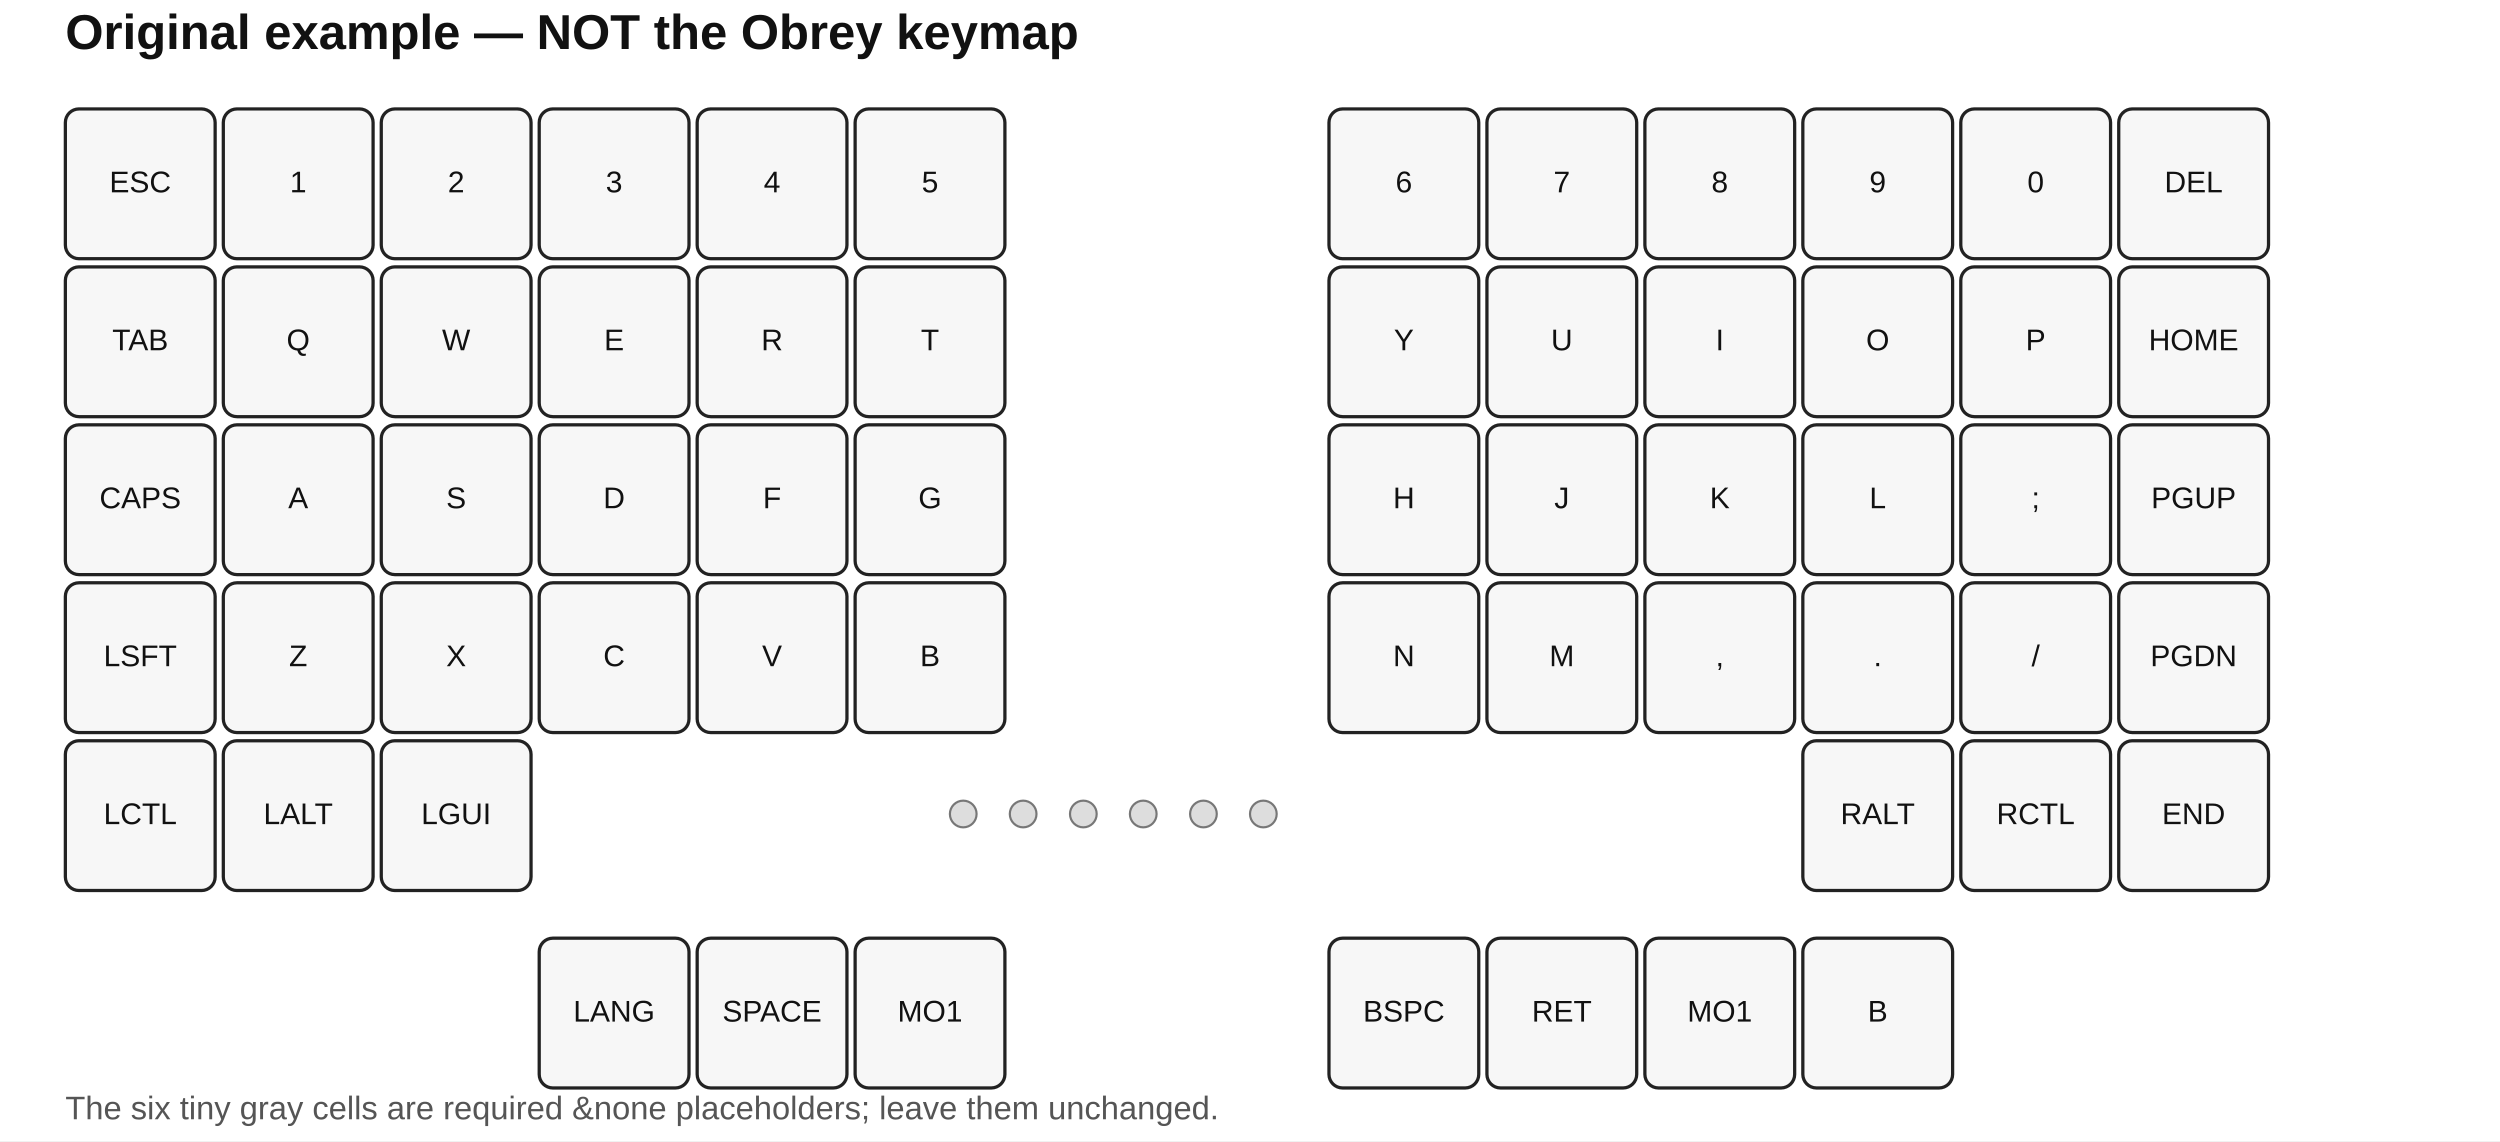
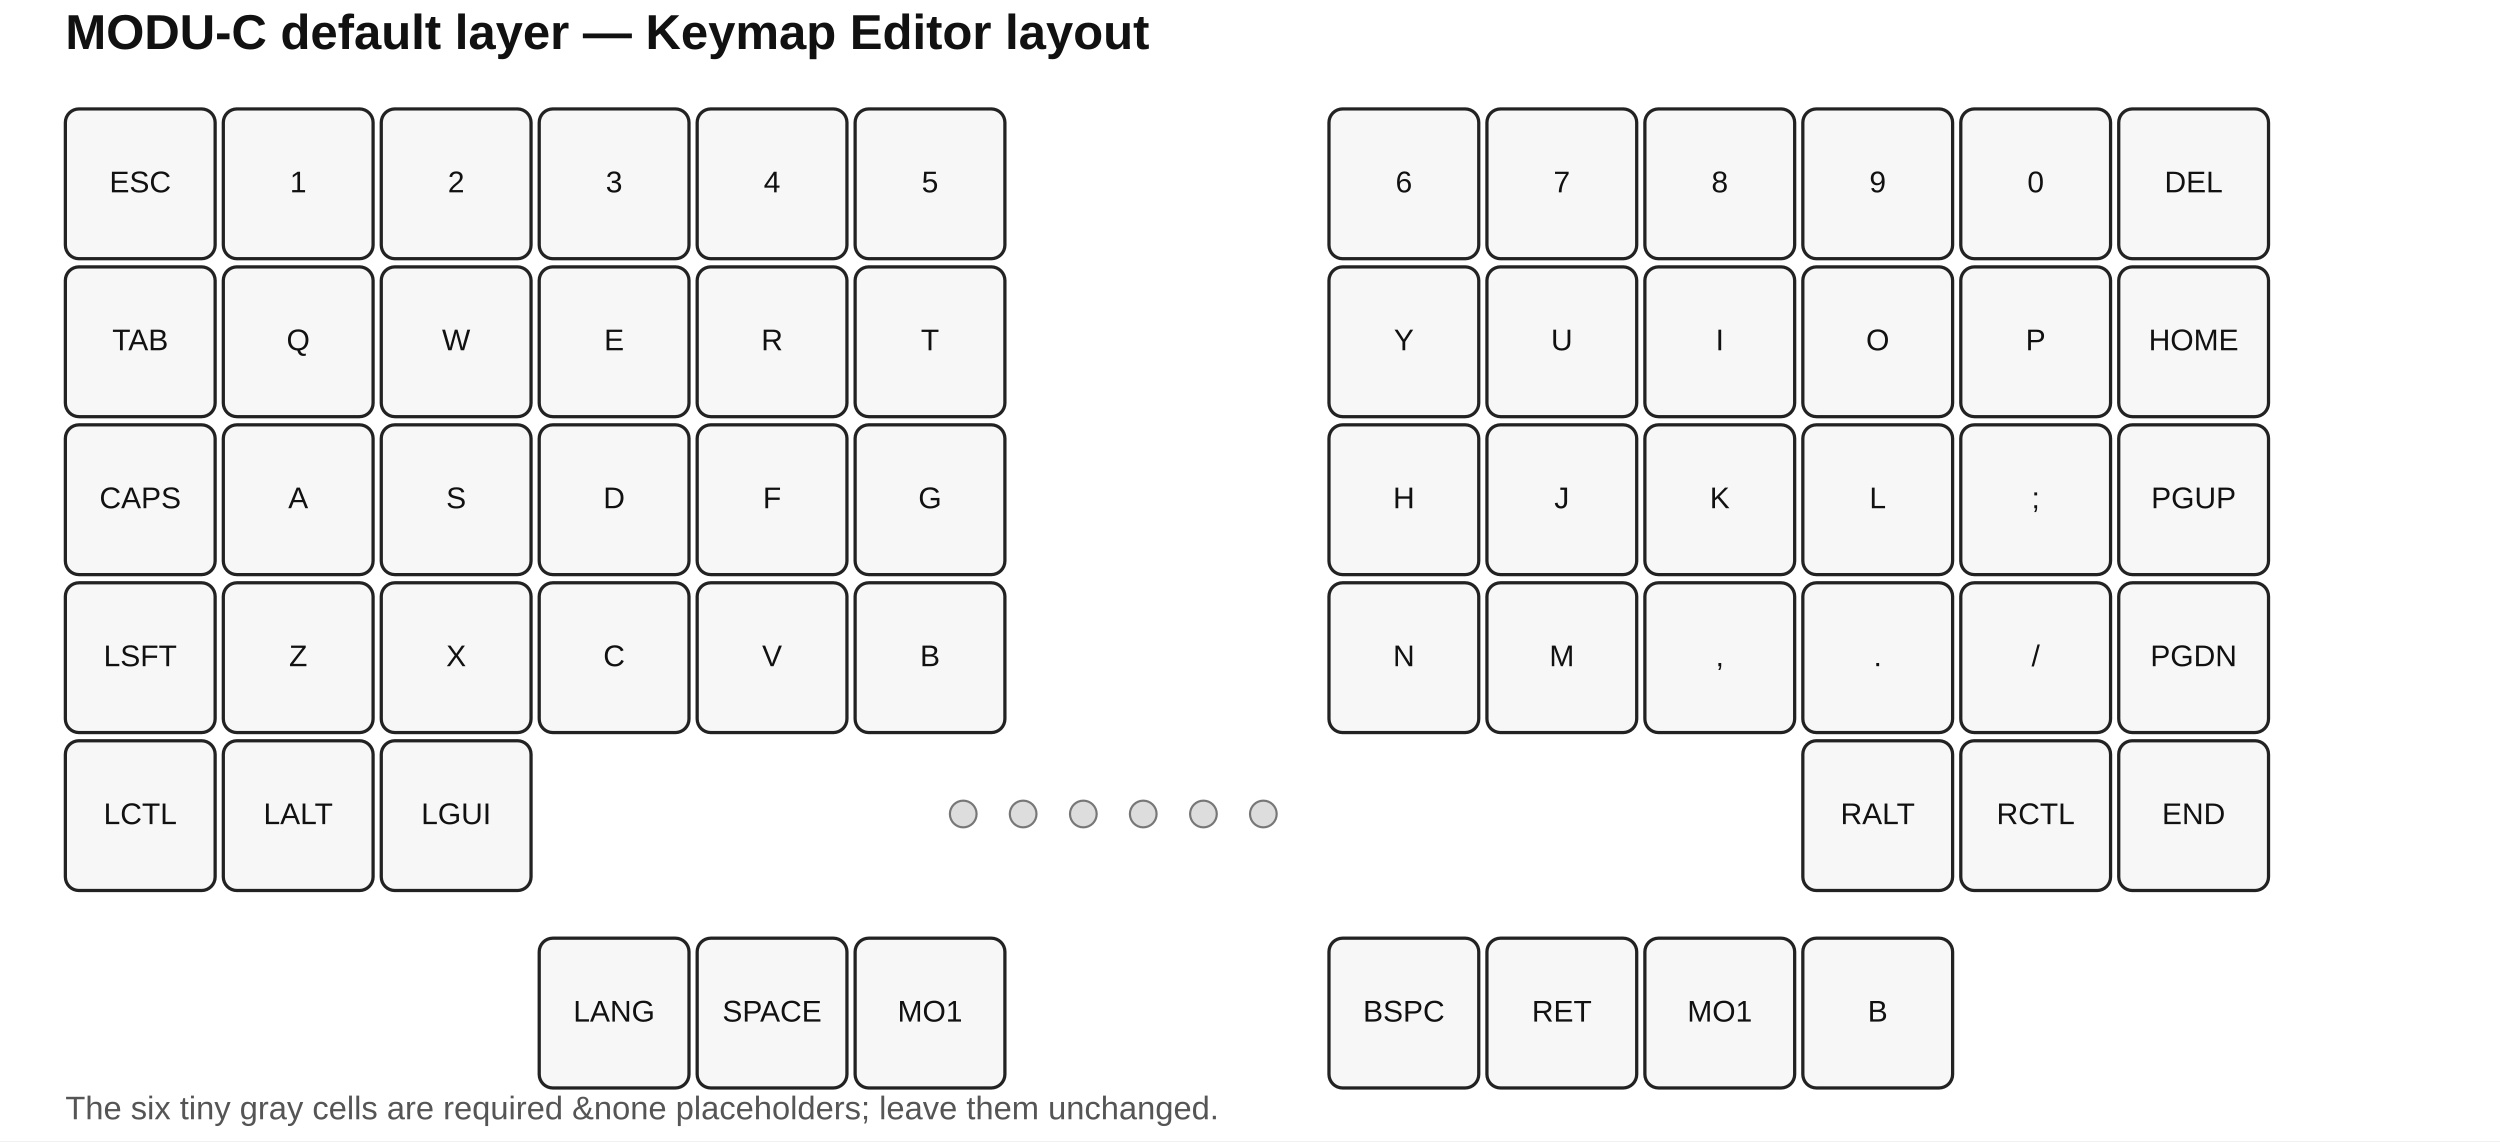
<svg xmlns="http://www.w3.org/2000/svg" width="918" height="419" viewBox="0 0 918 419">
  <rect width="100%" height="100%" fill="white" />
  <style>text{font-family:Arial,sans-serif;fill:#111}.key{fill:#f7f7f7;stroke:#222;stroke-width:1.2}.none{fill:#ddd;stroke:#777;stroke-width:0.8}.title{font-weight:700;font-size:18px}.note{font-size:12px;fill:#555}.label{font-size:11px;text-anchor:middle;dominant-baseline:middle}</style>
-   <text x="24" y="18" class="title">Original example — NOT the Obrey keymap</text>
+   <text x="24" y="18" class="title">MODU-C default layer — Keymap Editor layout</text>
  <rect class="key" x="24.0" y="40.0" width="55.0" height="55.0" rx="5" />
  <text class="label" x="51.5" y="67.5">ESC</text>
  <rect class="key" x="82.0" y="40.0" width="55.0" height="55.0" rx="5" />
  <text class="label" x="109.5" y="67.5">1</text>
  <rect class="key" x="140.0" y="40.0" width="55.0" height="55.0" rx="5" />
  <text class="label" x="167.5" y="67.5">2</text>
  <rect class="key" x="198.0" y="40.0" width="55.0" height="55.0" rx="5" />
  <text class="label" x="225.5" y="67.5">3</text>
  <rect class="key" x="256.0" y="40.0" width="55.0" height="55.0" rx="5" />
  <text class="label" x="283.5" y="67.5">4</text>
  <rect class="key" x="314.0" y="40.0" width="55.0" height="55.0" rx="5" />
  <text class="label" x="341.5" y="67.5">5</text>
  <rect class="key" x="488.0" y="40.0" width="55.0" height="55.0" rx="5" />
  <text class="label" x="515.5" y="67.5">6</text>
  <rect class="key" x="546.0" y="40.0" width="55.0" height="55.0" rx="5" />
  <text class="label" x="573.5" y="67.5">7</text>
  <rect class="key" x="604.0" y="40.0" width="55.0" height="55.0" rx="5" />
  <text class="label" x="631.5" y="67.5">8</text>
  <rect class="key" x="662.0" y="40.0" width="55.0" height="55.0" rx="5" />
  <text class="label" x="689.5" y="67.5">9</text>
  <rect class="key" x="720.0" y="40.0" width="55.0" height="55.0" rx="5" />
  <text class="label" x="747.5" y="67.5">0</text>
  <rect class="key" x="778.0" y="40.0" width="55.0" height="55.0" rx="5" />
  <text class="label" x="805.5" y="67.5">DEL</text>
  <rect class="key" x="24.0" y="98.0" width="55.0" height="55.0" rx="5" />
  <text class="label" x="51.5" y="125.5">TAB</text>
  <rect class="key" x="82.0" y="98.0" width="55.0" height="55.0" rx="5" />
  <text class="label" x="109.5" y="125.5">Q</text>
  <rect class="key" x="140.0" y="98.0" width="55.0" height="55.0" rx="5" />
  <text class="label" x="167.5" y="125.5">W</text>
  <rect class="key" x="198.0" y="98.0" width="55.0" height="55.0" rx="5" />
  <text class="label" x="225.5" y="125.5">E</text>
  <rect class="key" x="256.0" y="98.0" width="55.0" height="55.0" rx="5" />
  <text class="label" x="283.5" y="125.5">R</text>
  <rect class="key" x="314.0" y="98.0" width="55.0" height="55.0" rx="5" />
  <text class="label" x="341.5" y="125.5">T</text>
  <rect class="key" x="488.0" y="98.0" width="55.0" height="55.0" rx="5" />
  <text class="label" x="515.5" y="125.5">Y</text>
  <rect class="key" x="546.0" y="98.0" width="55.0" height="55.0" rx="5" />
  <text class="label" x="573.5" y="125.5">U</text>
  <rect class="key" x="604.0" y="98.0" width="55.0" height="55.0" rx="5" />
  <text class="label" x="631.5" y="125.5">I</text>
  <rect class="key" x="662.0" y="98.0" width="55.0" height="55.0" rx="5" />
  <text class="label" x="689.5" y="125.5">O</text>
  <rect class="key" x="720.0" y="98.0" width="55.0" height="55.0" rx="5" />
  <text class="label" x="747.5" y="125.5">P</text>
  <rect class="key" x="778.0" y="98.0" width="55.0" height="55.0" rx="5" />
  <text class="label" x="805.5" y="125.5">HOME</text>
  <rect class="key" x="24.0" y="156.0" width="55.0" height="55.0" rx="5" />
  <text class="label" x="51.5" y="183.5">CAPS</text>
  <rect class="key" x="82.0" y="156.0" width="55.0" height="55.0" rx="5" />
  <text class="label" x="109.5" y="183.5">A</text>
  <rect class="key" x="140.0" y="156.0" width="55.0" height="55.0" rx="5" />
  <text class="label" x="167.5" y="183.5">S</text>
  <rect class="key" x="198.0" y="156.0" width="55.0" height="55.0" rx="5" />
  <text class="label" x="225.5" y="183.5">D</text>
  <rect class="key" x="256.0" y="156.0" width="55.0" height="55.0" rx="5" />
  <text class="label" x="283.5" y="183.5">F</text>
  <rect class="key" x="314.0" y="156.0" width="55.0" height="55.0" rx="5" />
  <text class="label" x="341.5" y="183.5">G</text>
  <rect class="key" x="488.0" y="156.0" width="55.0" height="55.0" rx="5" />
  <text class="label" x="515.5" y="183.5">H</text>
  <rect class="key" x="546.0" y="156.0" width="55.0" height="55.0" rx="5" />
  <text class="label" x="573.5" y="183.5">J</text>
  <rect class="key" x="604.0" y="156.0" width="55.0" height="55.0" rx="5" />
  <text class="label" x="631.5" y="183.5">K</text>
  <rect class="key" x="662.0" y="156.0" width="55.0" height="55.0" rx="5" />
  <text class="label" x="689.5" y="183.5">L</text>
  <rect class="key" x="720.0" y="156.0" width="55.0" height="55.0" rx="5" />
  <text class="label" x="747.5" y="183.5">;</text>
  <rect class="key" x="778.0" y="156.0" width="55.0" height="55.0" rx="5" />
  <text class="label" x="805.5" y="183.5">PGUP</text>
  <rect class="key" x="24.0" y="214.0" width="55.0" height="55.0" rx="5" />
  <text class="label" x="51.5" y="241.5">LSFT</text>
  <rect class="key" x="82.0" y="214.0" width="55.0" height="55.0" rx="5" />
  <text class="label" x="109.5" y="241.5">Z</text>
  <rect class="key" x="140.0" y="214.0" width="55.0" height="55.0" rx="5" />
  <text class="label" x="167.5" y="241.5">X</text>
  <rect class="key" x="198.0" y="214.0" width="55.0" height="55.0" rx="5" />
  <text class="label" x="225.5" y="241.5">C</text>
  <rect class="key" x="256.0" y="214.0" width="55.0" height="55.0" rx="5" />
  <text class="label" x="283.5" y="241.5">V</text>
  <rect class="key" x="314.0" y="214.0" width="55.0" height="55.0" rx="5" />
  <text class="label" x="341.5" y="241.5">B</text>
  <rect class="key" x="488.0" y="214.0" width="55.0" height="55.0" rx="5" />
  <text class="label" x="515.5" y="241.5">N</text>
  <rect class="key" x="546.0" y="214.0" width="55.0" height="55.0" rx="5" />
  <text class="label" x="573.5" y="241.5">M</text>
  <rect class="key" x="604.0" y="214.0" width="55.0" height="55.0" rx="5" />
  <text class="label" x="631.5" y="241.5">,</text>
  <rect class="key" x="662.0" y="214.0" width="55.0" height="55.0" rx="5" />
  <text class="label" x="689.5" y="241.5">.</text>
  <rect class="key" x="720.0" y="214.0" width="55.0" height="55.0" rx="5" />
  <text class="label" x="747.5" y="241.5">/</text>
  <rect class="key" x="778.0" y="214.0" width="55.0" height="55.0" rx="5" />
  <text class="label" x="805.5" y="241.5">PGDN</text>
  <rect class="key" x="24.0" y="272.0" width="55.0" height="55.0" rx="5" />
  <text class="label" x="51.5" y="299.5">LCTL</text>
  <rect class="key" x="82.0" y="272.0" width="55.0" height="55.0" rx="5" />
  <text class="label" x="109.5" y="299.5">LALT</text>
  <rect class="key" x="140.0" y="272.0" width="55.0" height="55.0" rx="5" />
  <text class="label" x="167.5" y="299.5">LGUI</text>
  <rect class="none" x="348.8" y="294.0" width="9.8" height="9.8" rx="5" />
  <rect class="none" x="370.8" y="294.0" width="9.8" height="9.8" rx="5" />
  <rect class="none" x="392.9" y="294.0" width="9.8" height="9.8" rx="5" />
  <rect class="none" x="414.9" y="294.0" width="9.8" height="9.8" rx="5" />
  <rect class="none" x="437.0" y="294.0" width="9.8" height="9.8" rx="5" />
  <rect class="none" x="459.0" y="294.0" width="9.8" height="9.8" rx="5" />
  <rect class="key" x="662.0" y="272.0" width="55.0" height="55.0" rx="5" />
  <text class="label" x="689.5" y="299.5">RALT</text>
  <rect class="key" x="720.0" y="272.0" width="55.0" height="55.0" rx="5" />
  <text class="label" x="747.5" y="299.5">RCTL</text>
  <rect class="key" x="778.0" y="272.0" width="55.0" height="55.0" rx="5" />
  <text class="label" x="805.5" y="299.5">END</text>
  <rect class="key" x="198.0" y="344.5" width="55.0" height="55.0" rx="5" />
  <text class="label" x="225.5" y="372.0">LANG</text>
  <rect class="key" x="256.0" y="344.5" width="55.0" height="55.0" rx="5" />
  <text class="label" x="283.5" y="372.0">SPACE</text>
  <rect class="key" x="314.0" y="344.5" width="55.0" height="55.0" rx="5" />
  <text class="label" x="341.5" y="372.0">MO1</text>
  <rect class="key" x="488.0" y="344.5" width="55.0" height="55.0" rx="5" />
  <text class="label" x="515.5" y="372.0">BSPC</text>
  <rect class="key" x="546.0" y="344.5" width="55.0" height="55.0" rx="5" />
  <text class="label" x="573.5" y="372.0">RET</text>
  <rect class="key" x="604.0" y="344.5" width="55.0" height="55.0" rx="5" />
  <text class="label" x="631.5" y="372.0">MO1</text>
  <rect class="key" x="662.0" y="344.5" width="55.0" height="55.0" rx="5" />
  <text class="label" x="689.5" y="372.0">B</text>
  <text x="24" y="411" class="note">The six tiny gray cells are required &amp;none placeholders; leave them unchanged.</text>
</svg>
